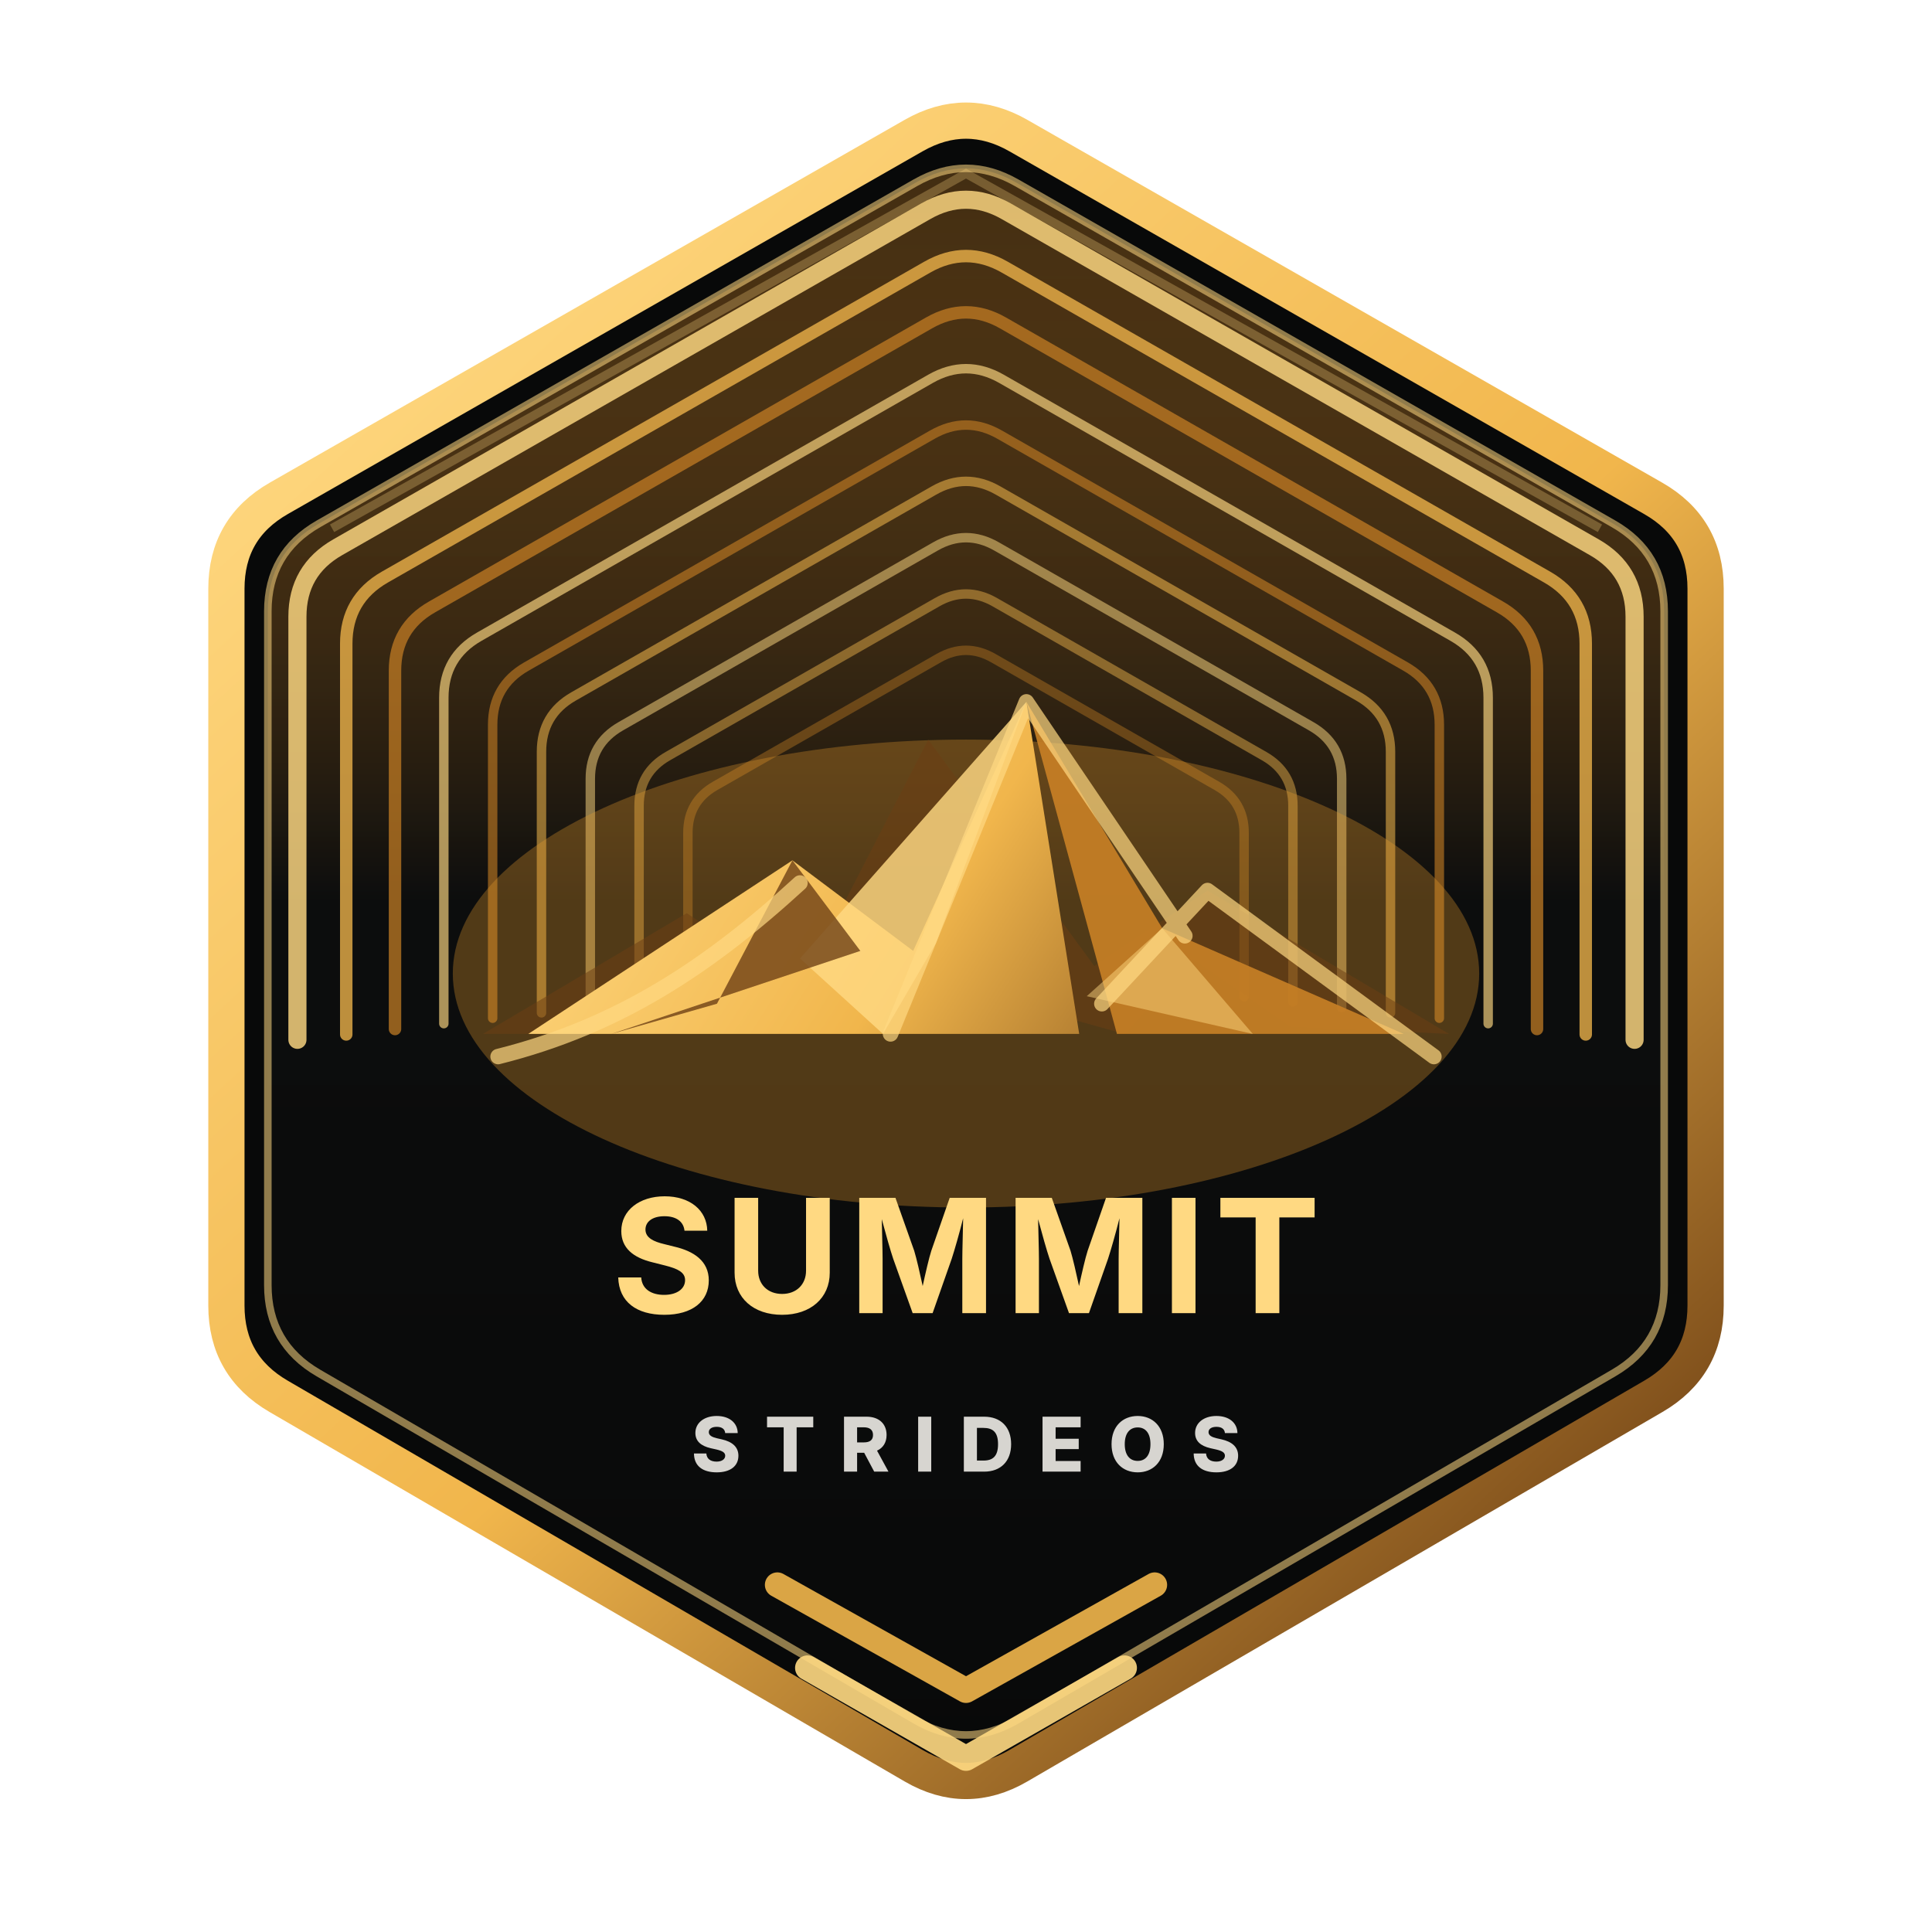
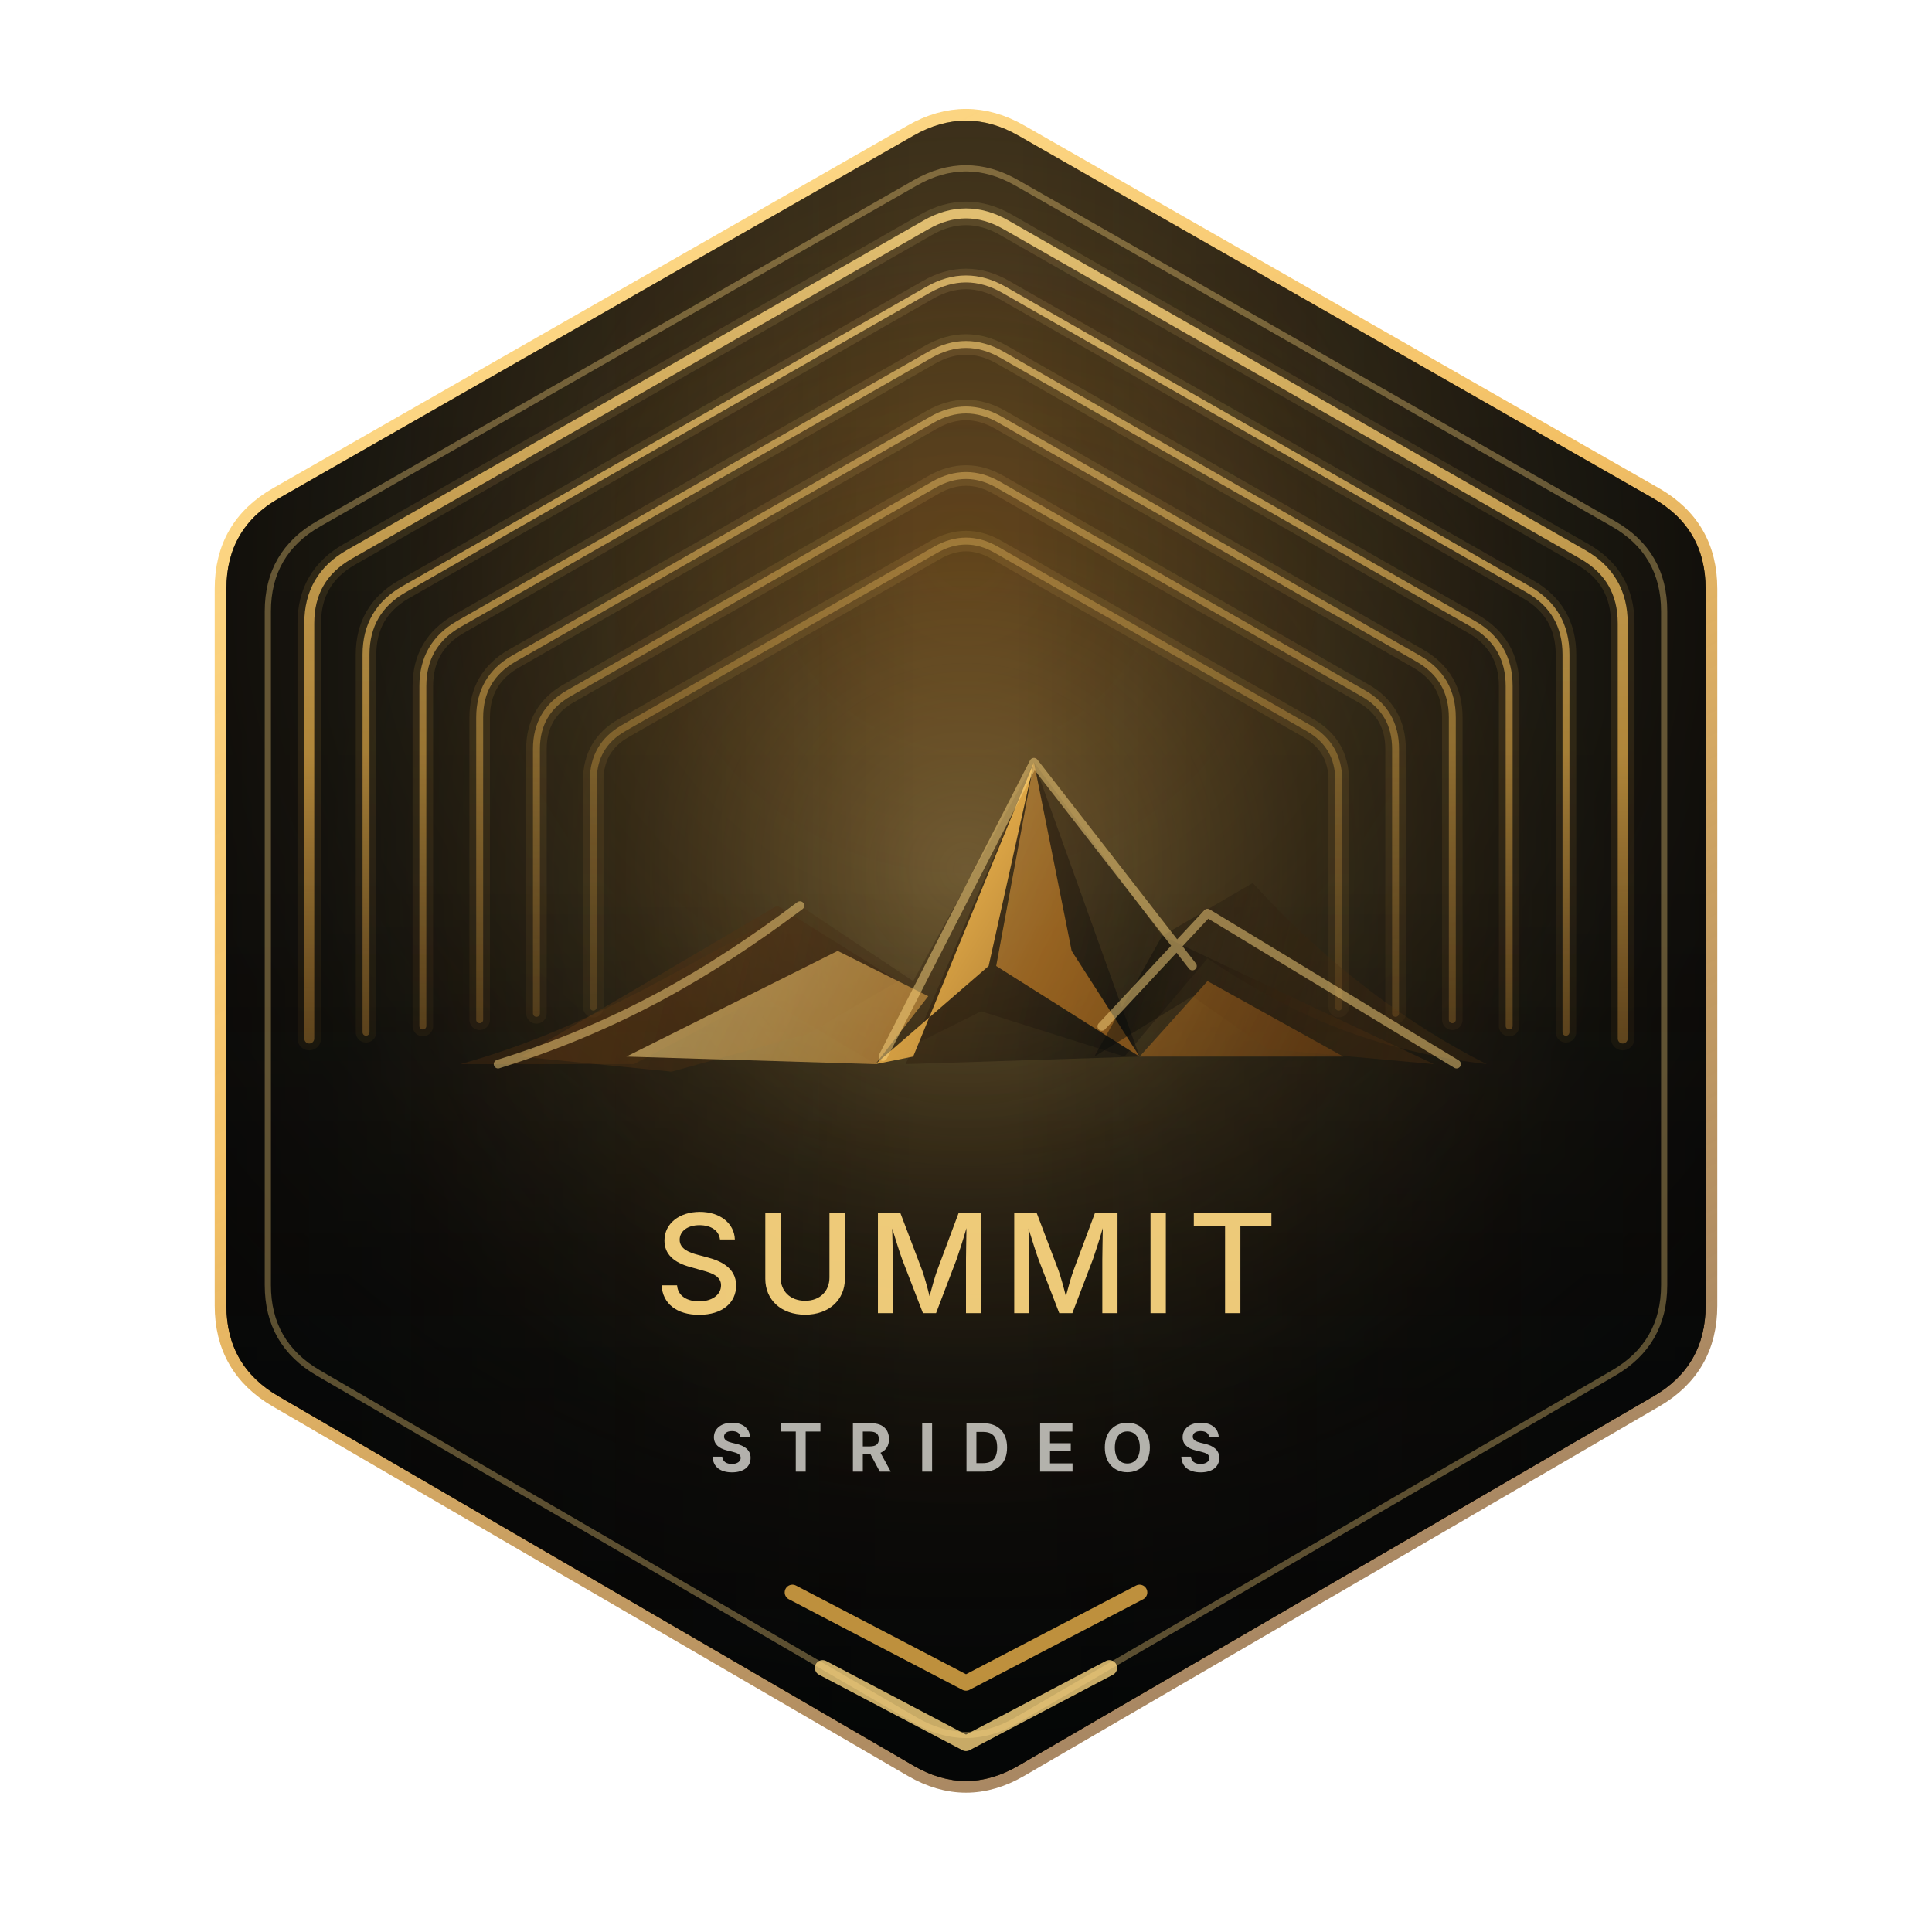
<svg xmlns="http://www.w3.org/2000/svg" width="256" height="256" viewBox="0 0 256 256" fill="none" role="img" aria-label="Summit run level. Unlocked.">
  <defs>
-     <linearGradient id="run-level-summit-share-opaque-edge" x1="42" y1="34" x2="214" y2="220" gradientUnits="userSpaceOnUse">
-       <stop offset="0" stop-color="#FFD982" />
-       <stop offset="0.54" stop-color="#F1B64C" />
-       <stop offset="1" stop-color="#6C3E13" />
+     <clipPath id="run-level-summit-share-opaque-clip">
+       <path d="M121.05 17.97 Q128.00 14.00 134.95 17.97 L219.05 66.03 Q226.00 70.00 226.00 78.00 L226.00 173.00 Q226.00 181.00 219.08 185.02 L134.92 233.98 Q128.00 238.00 121.08 233.98 L36.92 185.02 Q30.00 181.00 30.00 173.00 L30.00 78.00 Q30.00 70.00 36.95 66.03 Z" />
+     </clipPath>
+     <linearGradient id="run-level-summit-share-opaque-edge" x1="70" y1="20" x2="188" y2="233" gradientUnits="userSpaceOnUse">
+       <stop offset="0" stop-color="#FFD982" stop-opacity="0.96" />
+       <stop offset="0.42" stop-color="#F1B64C" stop-opacity="0.9" />
+       <stop offset="1" stop-color="#6C3E13" stop-opacity="0.68" />
    </linearGradient>
    <linearGradient id="run-level-summit-share-opaque-interior" x1="128" y1="24" x2="128" y2="231" gradientUnits="userSpaceOnUse">
-       <stop offset="0" stop-color="#C77F25" stop-opacity="0.34" />
-       <stop offset="0.46" stop-color="#0D0E0E" stop-opacity="0.96" />
-       <stop offset="1" stop-color="#080909" stop-opacity="1.00" />
+       <stop offset="0" stop-color="#111211" stop-opacity="1" />
+       <stop offset="0.42" stop-color="#0D0E0E" stop-opacity="1" />
+       <stop offset="1" stop-color="#050606" stop-opacity="1" />
+     </linearGradient>
+     <radialGradient id="run-level-summit-share-opaque-upper-glow" cx="50%" cy="29%" r="62%">
+       <stop offset="0" stop-color="#C77F25" stop-opacity="0.38" />
+       <stop offset="0.48" stop-color="#F1B64C" stop-opacity="0.14" />
+       <stop offset="1" stop-color="#6C3E13" stop-opacity="0" />
+     </radialGradient>
+     <radialGradient id="run-level-summit-share-opaque-mountain-glow" cx="50%" cy="45%" r="33%">
+       <stop offset="0" stop-color="#FFD982" stop-opacity="0.24" />
+       <stop offset="0.52" stop-color="#F1B64C" stop-opacity="0.07" />
+       <stop offset="1" stop-color="#F1B64C" stop-opacity="0" />
+     </radialGradient>
+     <linearGradient id="run-level-summit-share-opaque-lower-fade" x1="128" y1="118" x2="128" y2="238" gradientUnits="userSpaceOnUse">
+       <stop offset="0" stop-color="#050606" stop-opacity="0" />
+       <stop offset="0.62" stop-color="#050606" stop-opacity="0.33" />
+       <stop offset="1" stop-color="#050606" stop-opacity="0.52" />
+     </linearGradient>
+     <linearGradient id="run-level-summit-share-opaque-left-vignette" x1="28" y1="128" x2="122" y2="128" gradientUnits="userSpaceOnUse">
+       <stop offset="0" stop-color="#050606" stop-opacity="0.58" />
+       <stop offset="1" stop-color="#050606" stop-opacity="0" />
+     </linearGradient>
+     <linearGradient id="run-level-summit-share-opaque-right-vignette" x1="228" y1="128" x2="134" y2="128" gradientUnits="userSpaceOnUse">
+       <stop offset="0" stop-color="#050606" stop-opacity="0.58" />
+       <stop offset="1" stop-color="#050606" stop-opacity="0" />
    </linearGradient>
    <linearGradient id="run-level-summit-share-opaque-mountain" x1="82" y1="86" x2="176" y2="146" gradientUnits="userSpaceOnUse">
-       <stop offset="0" stop-color="#FFD982" />
-       <stop offset="0.48" stop-color="#F1B64C" />
-       <stop offset="1" stop-color="#6C3E13" />
+       <stop offset="0" stop-color="#FFD982" stop-opacity="0.98" />
+       <stop offset="0.48" stop-color="#F1B64C" stop-opacity="0.92" />
+       <stop offset="1" stop-color="#6C3E13" stop-opacity="0.82" />
+     </linearGradient>
+     <linearGradient id="run-level-summit-share-opaque-mountain-side" x1="104" y1="105" x2="178" y2="143" gradientUnits="userSpaceOnUse">
+       <stop offset="0" stop-color="#FFD982" stop-opacity="0.62" />
+       <stop offset="0.5" stop-color="#C77F25" stop-opacity="0.76" />
+       <stop offset="1" stop-color="#6C3E13" stop-opacity="0.9" />
+     </linearGradient>
+     <linearGradient id="run-level-summit-share-opaque-mountain-shadow" x1="82" y1="118" x2="190" y2="145" gradientUnits="userSpaceOnUse">
+       <stop offset="0" stop-color="#6C3E13" stop-opacity="0.44" />
+       <stop offset="0.62" stop-color="#090A0A" stop-opacity="0.62" />
+       <stop offset="1" stop-color="#6C3E13" stop-opacity="0.36" />
+     </linearGradient>
+     <linearGradient id="run-level-summit-share-opaque-ring-0" x1="128" y1="28" x2="128" y2="178" gradientUnits="userSpaceOnUse">
+       <stop offset="0" stop-color="#FFD982" stop-opacity="0.95" />
+       <stop offset="0.48" stop-color="#F1B64C" stop-opacity="0.78" />
+       <stop offset="1" stop-color="#6C3E13" stop-opacity="0.28" />
+     </linearGradient>
+     <linearGradient id="run-level-summit-share-opaque-ring-1" x1="128" y1="28" x2="128" y2="178" gradientUnits="userSpaceOnUse">
+       <stop offset="0" stop-color="#FFD982" stop-opacity="0.95" />
+       <stop offset="0.48" stop-color="#F1B64C" stop-opacity="0.78" />
+       <stop offset="1" stop-color="#6C3E13" stop-opacity="0.28" />
+     </linearGradient>
+     <linearGradient id="run-level-summit-share-opaque-ring-2" x1="128" y1="28" x2="128" y2="178" gradientUnits="userSpaceOnUse">
+       <stop offset="0" stop-color="#FFD982" stop-opacity="0.95" />
+       <stop offset="0.48" stop-color="#F1B64C" stop-opacity="0.78" />
+       <stop offset="1" stop-color="#6C3E13" stop-opacity="0.28" />
+     </linearGradient>
+     <linearGradient id="run-level-summit-share-opaque-ring-3" x1="128" y1="28" x2="128" y2="178" gradientUnits="userSpaceOnUse">
+       <stop offset="0" stop-color="#FFD982" stop-opacity="0.95" />
+       <stop offset="0.48" stop-color="#F1B64C" stop-opacity="0.78" />
+       <stop offset="1" stop-color="#6C3E13" stop-opacity="0.28" />
+     </linearGradient>
+     <linearGradient id="run-level-summit-share-opaque-ring-4" x1="128" y1="28" x2="128" y2="178" gradientUnits="userSpaceOnUse">
+       <stop offset="0" stop-color="#FFD982" stop-opacity="0.95" />
+       <stop offset="0.48" stop-color="#F1B64C" stop-opacity="0.78" />
+       <stop offset="1" stop-color="#6C3E13" stop-opacity="0.28" />
+     </linearGradient>
+     <linearGradient id="run-level-summit-share-opaque-ring-5" x1="128" y1="28" x2="128" y2="178" gradientUnits="userSpaceOnUse">
+       <stop offset="0" stop-color="#FFD982" stop-opacity="0.95" />
+       <stop offset="0.48" stop-color="#F1B64C" stop-opacity="0.78" />
+       <stop offset="1" stop-color="#6C3E13" stop-opacity="0.28" />
    </linearGradient>
  </defs>
-   <path d="M121.05 17.97 Q128.00 14.00 134.95 17.97 L219.05 66.03 Q226.00 70.00 226.00 78.00 L226.00 173.00 Q226.00 181.00 219.08 185.02 L134.92 233.98 Q128.00 238.00 121.08 233.98 L36.92 185.02 Q30.00 181.00 30.00 173.00 L30.00 78.00 Q30.00 70.00 36.95 66.03 Z" fill="#080909" fill-opacity="1" stroke="url(#run-level-summit-share-opaque-edge)" stroke-width="4.8" stroke-linejoin="round" stroke-opacity="1" />
-   <path d="M121.27 24.23 Q128.00 20.38 134.73 24.23 L213.78 69.40 Q220.51 73.25 220.51 81.00 L220.51 170.28 Q220.51 178.03 213.81 181.93 L134.70 227.94 Q128.00 231.84 121.30 227.94 L42.19 181.93 Q35.49 178.03 35.49 170.28 L35.49 81.00 Q35.49 73.25 42.22 69.40 Z" fill="url(#run-level-summit-share-opaque-interior)" fill-opacity="0.92" stroke="#FFD982" stroke-width="1" stroke-opacity="0.55" />
-   <path d="M44 70 L128 23 L212 70" stroke="#FFD982" stroke-width="1.15" stroke-opacity="0.28" />
-   <path d="M39.41 137.78 L39.41 81.71 Q39.41 75.57 44.74 72.52 L122.67 27.99 Q128.00 24.94 133.33 27.99 L211.26 72.52 Q216.59 75.57 216.59 81.71 L216.59 137.78" fill="none" stroke="#FFD982" stroke-width="2.4" stroke-linecap="round" stroke-linejoin="round" stroke-opacity="0.82" />
-   <path d="M45.88 137.07 L45.88 85.29 Q45.88 79.40 50.99 76.47 L122.88 35.39 Q128.00 32.47 133.12 35.39 L205.01 76.47 Q210.12 79.40 210.12 85.29 L210.12 137.07" fill="none" stroke="#F1B64C" stroke-width="1.65" stroke-linecap="round" stroke-linejoin="round" stroke-opacity="0.77" />
-   <path d="M52.34 136.35 L52.34 88.87 Q52.34 83.22 57.25 80.42 L123.10 42.79 Q128.00 39.99 132.90 42.79 L198.75 80.42 Q203.66 83.22 203.66 88.87 L203.66 136.35" fill="none" stroke="#C77F25" stroke-width="1.65" stroke-linecap="round" stroke-linejoin="round" stroke-opacity="0.72" />
-   <path d="M58.81 135.64 L58.81 92.45 Q58.81 87.05 63.50 84.37 L123.31 50.19 Q128.00 47.52 132.69 50.19 L192.50 84.37 Q197.19 87.05 197.19 92.45 L197.19 135.64" fill="none" stroke="#FFD982" stroke-width="1.25" stroke-linecap="round" stroke-linejoin="round" stroke-opacity="0.66" />
-   <path d="M65.28 134.92 L65.28 96.03 Q65.28 90.88 69.75 88.32 L123.53 57.60 Q128.00 55.04 132.47 57.60 L186.25 88.32 Q190.72 90.88 190.72 96.03 L190.72 134.92" fill="none" stroke="#C77F25" stroke-width="1.25" stroke-linecap="round" stroke-linejoin="round" stroke-opacity="0.61" />
-   <path d="M71.75 134.21 L71.75 99.61 Q71.75 94.71 76.00 92.28 L123.74 65.00 Q128.00 62.56 132.26 65.00 L180.00 92.28 Q184.25 94.71 184.25 99.61 L184.25 134.21" fill="none" stroke="#F1B64C" stroke-width="1.25" stroke-linecap="round" stroke-linejoin="round" stroke-opacity="0.56" />
-   <path d="M78.22 133.50 L78.22 103.19 Q78.22 98.54 82.26 96.23 L123.96 72.40 Q128.00 70.09 132.04 72.40 L173.74 96.23 Q177.78 98.54 177.78 103.19 L177.78 133.50" fill="none" stroke="#FFD982" stroke-width="1.25" stroke-linecap="round" stroke-linejoin="round" stroke-opacity="0.51" />
-   <path d="M84.68 132.78 L84.68 106.77 Q84.68 102.36 88.51 100.18 L124.17 79.80 Q128.00 77.61 131.83 79.80 L167.49 100.18 Q171.32 102.36 171.32 106.77 L171.32 132.78" fill="none" stroke="#F1B64C" stroke-width="1.25" stroke-linecap="round" stroke-linejoin="round" stroke-opacity="0.46" />
-   <path d="M91.15 132.07 L91.15 110.35 Q91.15 106.19 94.76 104.13 L124.39 87.20 Q128.00 85.14 131.61 87.20 L161.24 104.13 Q164.85 106.19 164.85 110.35 L164.85 132.07" fill="none" stroke="#C77F25" stroke-width="1.25" stroke-linecap="round" stroke-linejoin="round" stroke-opacity="0.40" />
-   <ellipse cx="128" cy="129" rx="68" ry="31" fill="#E69A2D" opacity="0.32" />
-   <path d="M64 137 L91 121 L106 131 L123 98 L145 128 L160 118 L192 137 L171 136 L158 127 L149 137 L131 132 L118 137 L101 130 L83 137 Z" fill="#6C3E13" opacity="0.52" />
-   <path d="M70 137 L105 114 L121 126 L136 93 L143 137 Z" fill="url(#run-level-summit-share-opaque-mountain)" opacity="1" />
-   <path d="M136 93 L154 123 L186 137 L148 137 Z" fill="#C77F25" opacity="0.92" />
-   <path d="M136 93 L124 125 L117 137 L106 127 Z" fill="#FFD982" opacity="0.82" />
-   <path d="M105 114 L95 133 L81 137 L114 126 Z" fill="#6C3E13" opacity="0.78" />
-   <path d="M154 123 L166 137 L144 132 Z" fill="#FFD982" opacity="0.48" />
-   <path d="M66 140 C82 136 94 128 106 117 M118 137 L136 93 L157 124 M146 133 L160 118 L190 140" fill="none" stroke="#FFD982" stroke-width="2.05" stroke-linecap="round" stroke-linejoin="round" stroke-opacity="0.70" />
-   <text x="128" y="174" text-anchor="middle" font-family="Avenir Next, Inter, Arial, sans-serif" font-size="21" font-weight="700" letter-spacing="1.15" fill="#FFD982" fill-opacity="1">SUMMIT</text>
-   <text x="128" y="195" text-anchor="middle" font-family="Avenir Next, Inter, Arial, sans-serif" font-size="10" font-weight="800" letter-spacing="3.2" fill="#F3F1EB" fill-opacity="0.88">STRIDEOS</text>
-   <path d="M103 210 L128 224 L153 210" fill="none" stroke="#F1B64C" stroke-width="3.3" stroke-linecap="round" stroke-linejoin="round" stroke-opacity="0.9" />
-   <path d="M107 221 L128 233 L149 221" fill="none" stroke="#FFD982" stroke-width="3.3" stroke-linecap="round" stroke-linejoin="round" stroke-opacity="0.9" />
+   <path d="M121.05 17.97 Q128.00 14.00 134.95 17.97 L219.05 66.03 Q226.00 70.00 226.00 78.00 L226.00 173.00 Q226.00 181.00 219.08 185.02 L134.92 233.98 Q128.00 238.00 121.08 233.98 L36.92 185.02 Q30.00 181.00 30.00 173.00 L30.00 78.00 Q30.00 70.00 36.95 66.03 Z" fill="#080909" fill-opacity="1" stroke="url(#run-level-summit-share-opaque-edge)" stroke-width="3.1" stroke-linejoin="round" stroke-opacity="0.96" />
+   <g clip-path="url(#run-level-summit-share-opaque-clip)">
+     <rect x="0" y="0" width="256" height="256" fill="url(#run-level-summit-share-opaque-interior)" fill-opacity="1" />
+     <rect x="0" y="0" width="256" height="256" fill="#050606" fill-opacity="0" />
+     <rect x="0" y="0" width="256" height="256" fill="url(#run-level-summit-share-opaque-upper-glow)" />
+     <rect x="0" y="0" width="256" height="256" fill="url(#run-level-summit-share-opaque-mountain-glow)" />
+     <rect x="0" y="0" width="256" height="256" fill="url(#run-level-summit-share-opaque-left-vignette)" />
+     <rect x="0" y="0" width="256" height="256" fill="url(#run-level-summit-share-opaque-right-vignette)" />
+     <rect x="0" y="0" width="256" height="256" fill="url(#run-level-summit-share-opaque-lower-fade)" />
+   </g>
+   <path d="M121.27 24.23 Q128.00 20.38 134.73 24.23 L213.78 69.40 Q220.51 73.25 220.51 81.00 L220.51 170.28 Q220.51 178.03 213.81 181.93 L134.70 227.94 Q128.00 231.84 121.30 227.94 L42.19 181.93 Q35.49 178.03 35.49 170.28 L35.49 81.00 Q35.49 73.25 42.22 69.40 Z" fill="none" stroke="#FFD982" stroke-width="0.82" stroke-opacity="0.34" />
+   <path d="M40.98 137.61 L40.98 82.58 Q40.98 76.50 46.25 73.48 L122.72 29.78 Q128.00 26.77 133.28 29.78 L209.75 73.48 Q215.02 76.50 215.02 82.58 L215.02 137.61" fill="none" stroke="url(#run-level-summit-share-opaque-ring-0)" stroke-width="3.12" stroke-linecap="round" stroke-linejoin="round" stroke-opacity="0.13" />
+   <path d="M40.98 137.61 L40.98 82.58 Q40.98 76.50 46.25 73.48 L122.72 29.78 Q128.00 26.77 133.28 29.78 L209.75 73.48 Q215.02 76.50 215.02 82.58 L215.02 137.61" fill="none" stroke="url(#run-level-summit-share-opaque-ring-0)" stroke-width="1.32" stroke-linecap="round" stroke-linejoin="round" stroke-opacity="0.86" />
+   <path d="M48.50 136.78 L48.50 86.74 Q48.50 80.95 53.53 78.08 L122.97 38.40 Q128.00 35.52 133.03 38.40 L202.47 78.08 Q207.50 80.95 207.50 86.74 L207.50 136.78" fill="none" stroke="url(#run-level-summit-share-opaque-ring-1)" stroke-width="2.72" stroke-linecap="round" stroke-linejoin="round" stroke-opacity="0.13" />
+   <path d="M48.50 136.78 L48.50 86.74 Q48.50 80.95 53.53 78.08 L122.97 38.40 Q128.00 35.52 133.03 38.40 L202.47 78.08 Q207.50 80.95 207.50 86.74 L207.50 136.78" fill="none" stroke="url(#run-level-summit-share-opaque-ring-1)" stroke-width="0.92" stroke-linecap="round" stroke-linejoin="round" stroke-opacity="0.77" />
+   <path d="M56.03 135.95 L56.03 90.91 Q56.03 85.40 60.81 82.67 L123.22 47.01 Q128.00 44.28 132.78 47.01 L195.19 82.67 Q199.97 85.40 199.97 90.91 L199.97 135.95" fill="none" stroke="url(#run-level-summit-share-opaque-ring-2)" stroke-width="2.72" stroke-linecap="round" stroke-linejoin="round" stroke-opacity="0.13" />
+   <path d="M56.03 135.95 L56.03 90.91 Q56.03 85.40 60.81 82.67 L123.22 47.01 Q128.00 44.28 132.78 47.01 L195.19 82.67 Q199.97 85.40 199.97 90.91 L199.97 135.95" fill="none" stroke="url(#run-level-summit-share-opaque-ring-2)" stroke-width="0.92" stroke-linecap="round" stroke-linejoin="round" stroke-opacity="0.68" />
+   <path d="M63.56 135.12 L63.56 95.08 Q63.56 89.86 68.08 87.27 L123.47 55.62 Q128.00 53.03 132.53 55.62 L187.92 87.27 Q192.44 89.86 192.44 95.08 L192.44 135.12" fill="none" stroke="url(#run-level-summit-share-opaque-ring-3)" stroke-width="2.72" stroke-linecap="round" stroke-linejoin="round" stroke-opacity="0.13" />
+   <path d="M63.56 135.12 L63.56 95.08 Q63.56 89.86 68.08 87.27 L123.47 55.62 Q128.00 53.03 132.53 55.62 L187.92 87.27 Q192.44 89.86 192.44 95.08 L192.44 135.12" fill="none" stroke="url(#run-level-summit-share-opaque-ring-3)" stroke-width="0.92" stroke-linecap="round" stroke-linejoin="round" stroke-opacity="0.59" />
+   <path d="M71.08 134.28 L71.08 99.24 Q71.08 94.31 75.36 91.87 L123.72 64.23 Q128.00 61.79 132.28 64.23 L180.64 91.87 Q184.92 94.31 184.92 99.24 L184.92 134.28" fill="none" stroke="url(#run-level-summit-share-opaque-ring-4)" stroke-width="2.72" stroke-linecap="round" stroke-linejoin="round" stroke-opacity="0.13" />
+   <path d="M71.08 134.28 L71.08 99.24 Q71.08 94.31 75.36 91.87 L123.72 64.23 Q128.00 61.79 132.28 64.23 L180.64 91.87 Q184.92 94.31 184.92 99.24 L184.92 134.28" fill="none" stroke="url(#run-level-summit-share-opaque-ring-4)" stroke-width="0.92" stroke-linecap="round" stroke-linejoin="round" stroke-opacity="0.50" />
+   <path d="M78.61 133.45 L78.61 103.41 Q78.61 98.77 82.64 96.47 L123.97 72.85 Q128.00 70.54 132.03 72.85 L173.36 96.47 Q177.39 98.77 177.39 103.41 L177.39 133.45" fill="none" stroke="url(#run-level-summit-share-opaque-ring-5)" stroke-width="2.72" stroke-linecap="round" stroke-linejoin="round" stroke-opacity="0.13" />
+   <path d="M78.61 133.45 L78.61 103.41 Q78.61 98.77 82.64 96.47 L123.97 72.85 Q128.00 70.54 132.03 72.85 L173.36 96.47 Q177.39 98.77 177.39 103.41 L177.39 133.45" fill="none" stroke="url(#run-level-summit-share-opaque-ring-5)" stroke-width="0.92" stroke-linecap="round" stroke-linejoin="round" stroke-opacity="0.41" />
+   <path d="M61 141 C79 136 92 127 106 120 L121 130 L137 101 L154 124 L166 117 C176 128 187 136 197 141 C180 139 169 133 160 127 L149 140 L130 134 L116 141 L101 132 L84 141 Z" fill="url(#run-level-summit-share-opaque-mountain-shadow)" opacity="0.57" />
+   <path d="M69 140 L103 120 L119 130 L107 137 L89 142 Z" fill="url(#run-level-summit-share-opaque-mountain-shadow)" opacity="0.69" />
+   <path d="M83 140 L111 126 L123 132 L116 141 Z" fill="url(#run-level-summit-share-opaque-mountain-side)" opacity="0.86" />
+   <path d="M120 141 L137 101 L151 140 Z" fill="url(#run-level-summit-share-opaque-mountain-shadow)" opacity="0.76" />
+   <path d="M121 140 L137 101 L131 128 L116 141 Z" fill="url(#run-level-summit-share-opaque-mountain)" opacity="0.98" />
+   <path d="M137 101 L142 126 L151 140 L132 128 Z" fill="url(#run-level-summit-share-opaque-mountain-side)" opacity="0.88" />
+   <path d="M145 140 L154 124 L190 141 L168 139 L158 132 Z" fill="url(#run-level-summit-share-opaque-mountain-shadow)" opacity="0.73" />
+   <path d="M151 140 L160 130 L178 140 Z" fill="url(#run-level-summit-share-opaque-mountain-side)" opacity="0.71" />
+   <path d="M66 141 C82 136 94 129 106 120 M117 140 L137 101 L158 128 M146 136 L160 121 L193 141" fill="none" stroke="#FFD982" stroke-width="1.15" stroke-linecap="round" stroke-linejoin="round" stroke-opacity="0.49" />
+   <text x="128" y="174" text-anchor="middle" font-family="Avenir Next, Inter, Arial, sans-serif" font-size="18.2" font-weight="500" letter-spacing="1.45" fill="#FFD982" fill-opacity="0.92">SUMMIT</text>
+   <text x="128" y="195" text-anchor="middle" font-family="Avenir Next, Inter, Arial, sans-serif" font-size="8.8" font-weight="700" letter-spacing="3.4" fill="#F3F1EB" fill-opacity="0.72">STRIDEOS</text>
+   <path d="M105 211 L128 223 L151 211" fill="none" stroke="#F1B64C" stroke-width="2.05" stroke-linecap="round" stroke-linejoin="round" stroke-opacity="0.78" />
+   <path d="M109 221 L128 231 L147 221" fill="none" stroke="#FFD982" stroke-width="2.05" stroke-linecap="round" stroke-linejoin="round" stroke-opacity="0.78" />
</svg>
